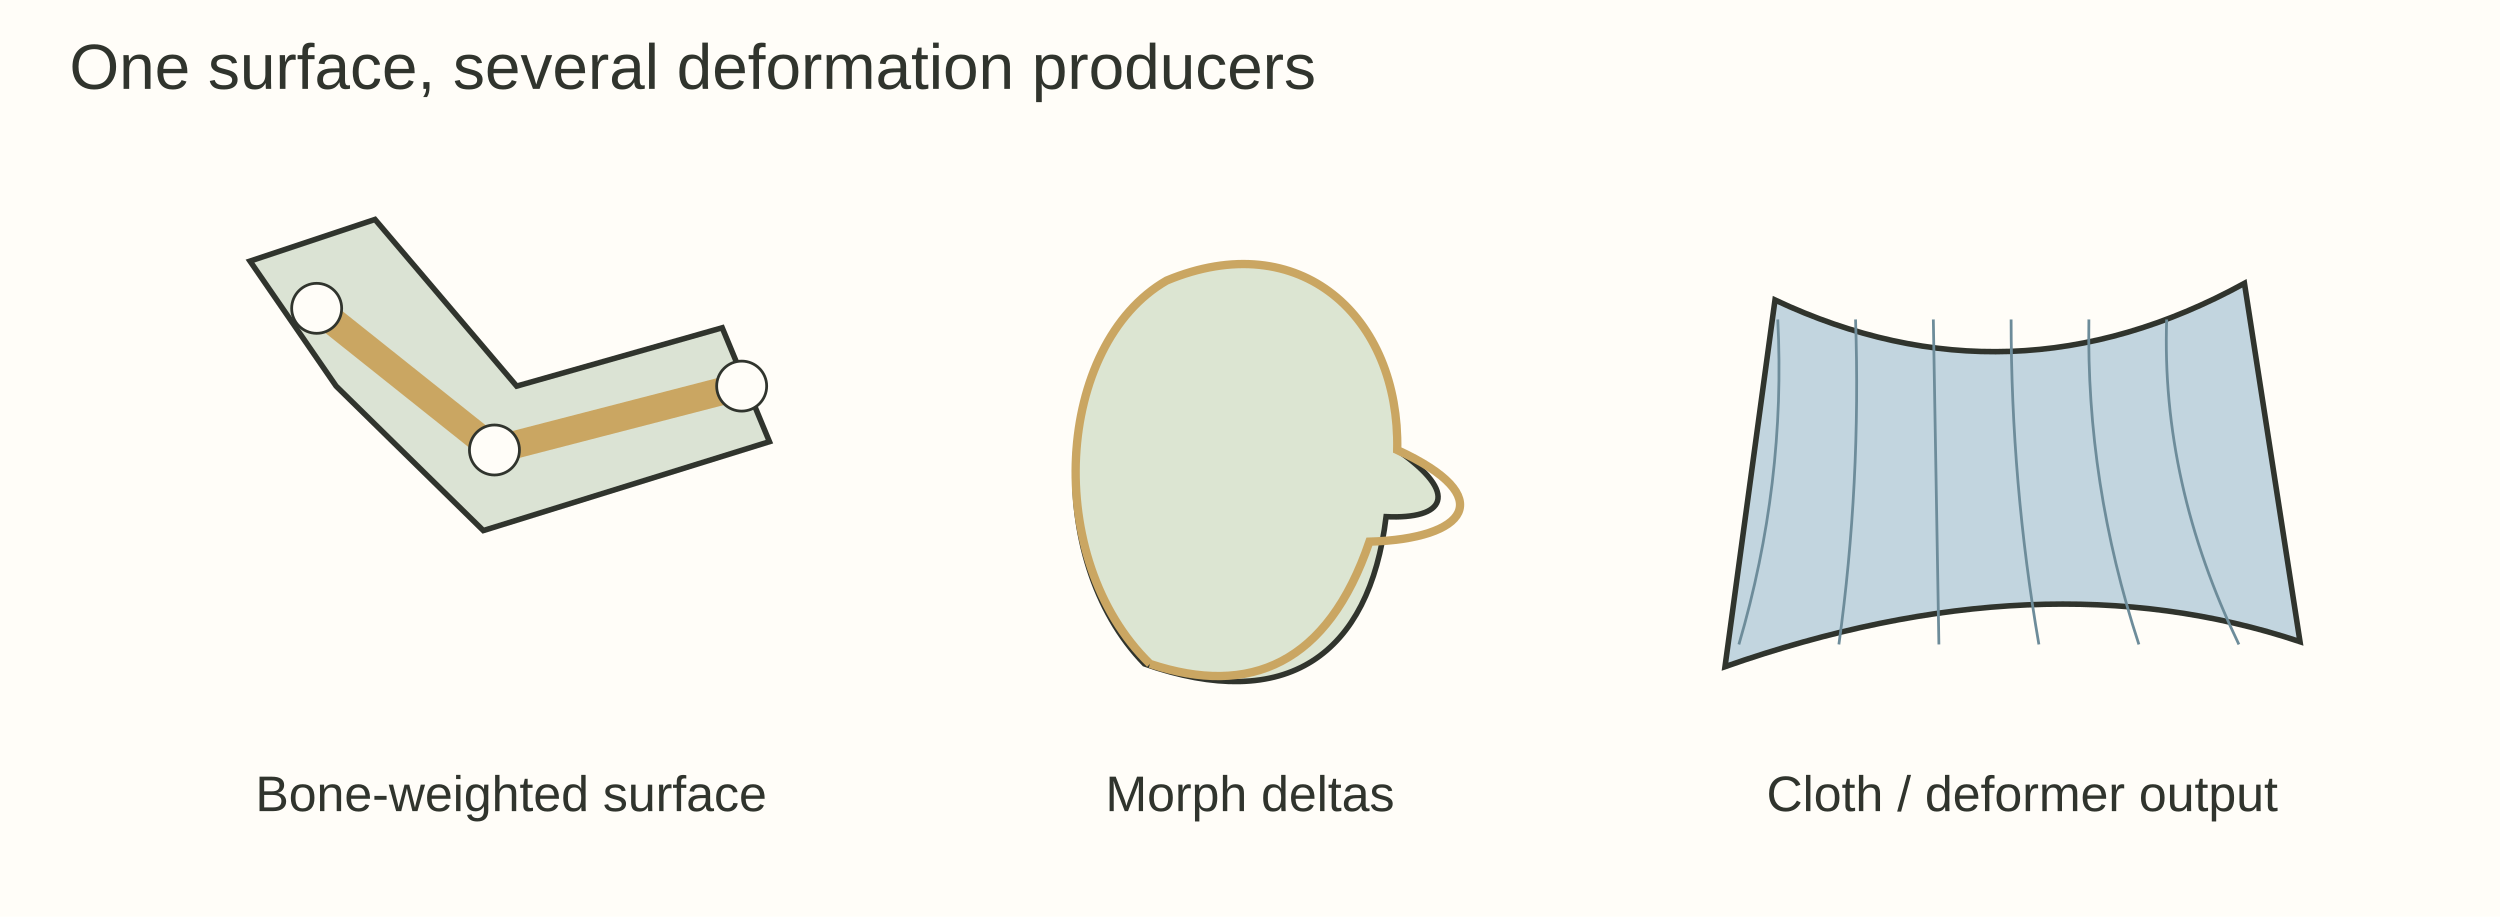
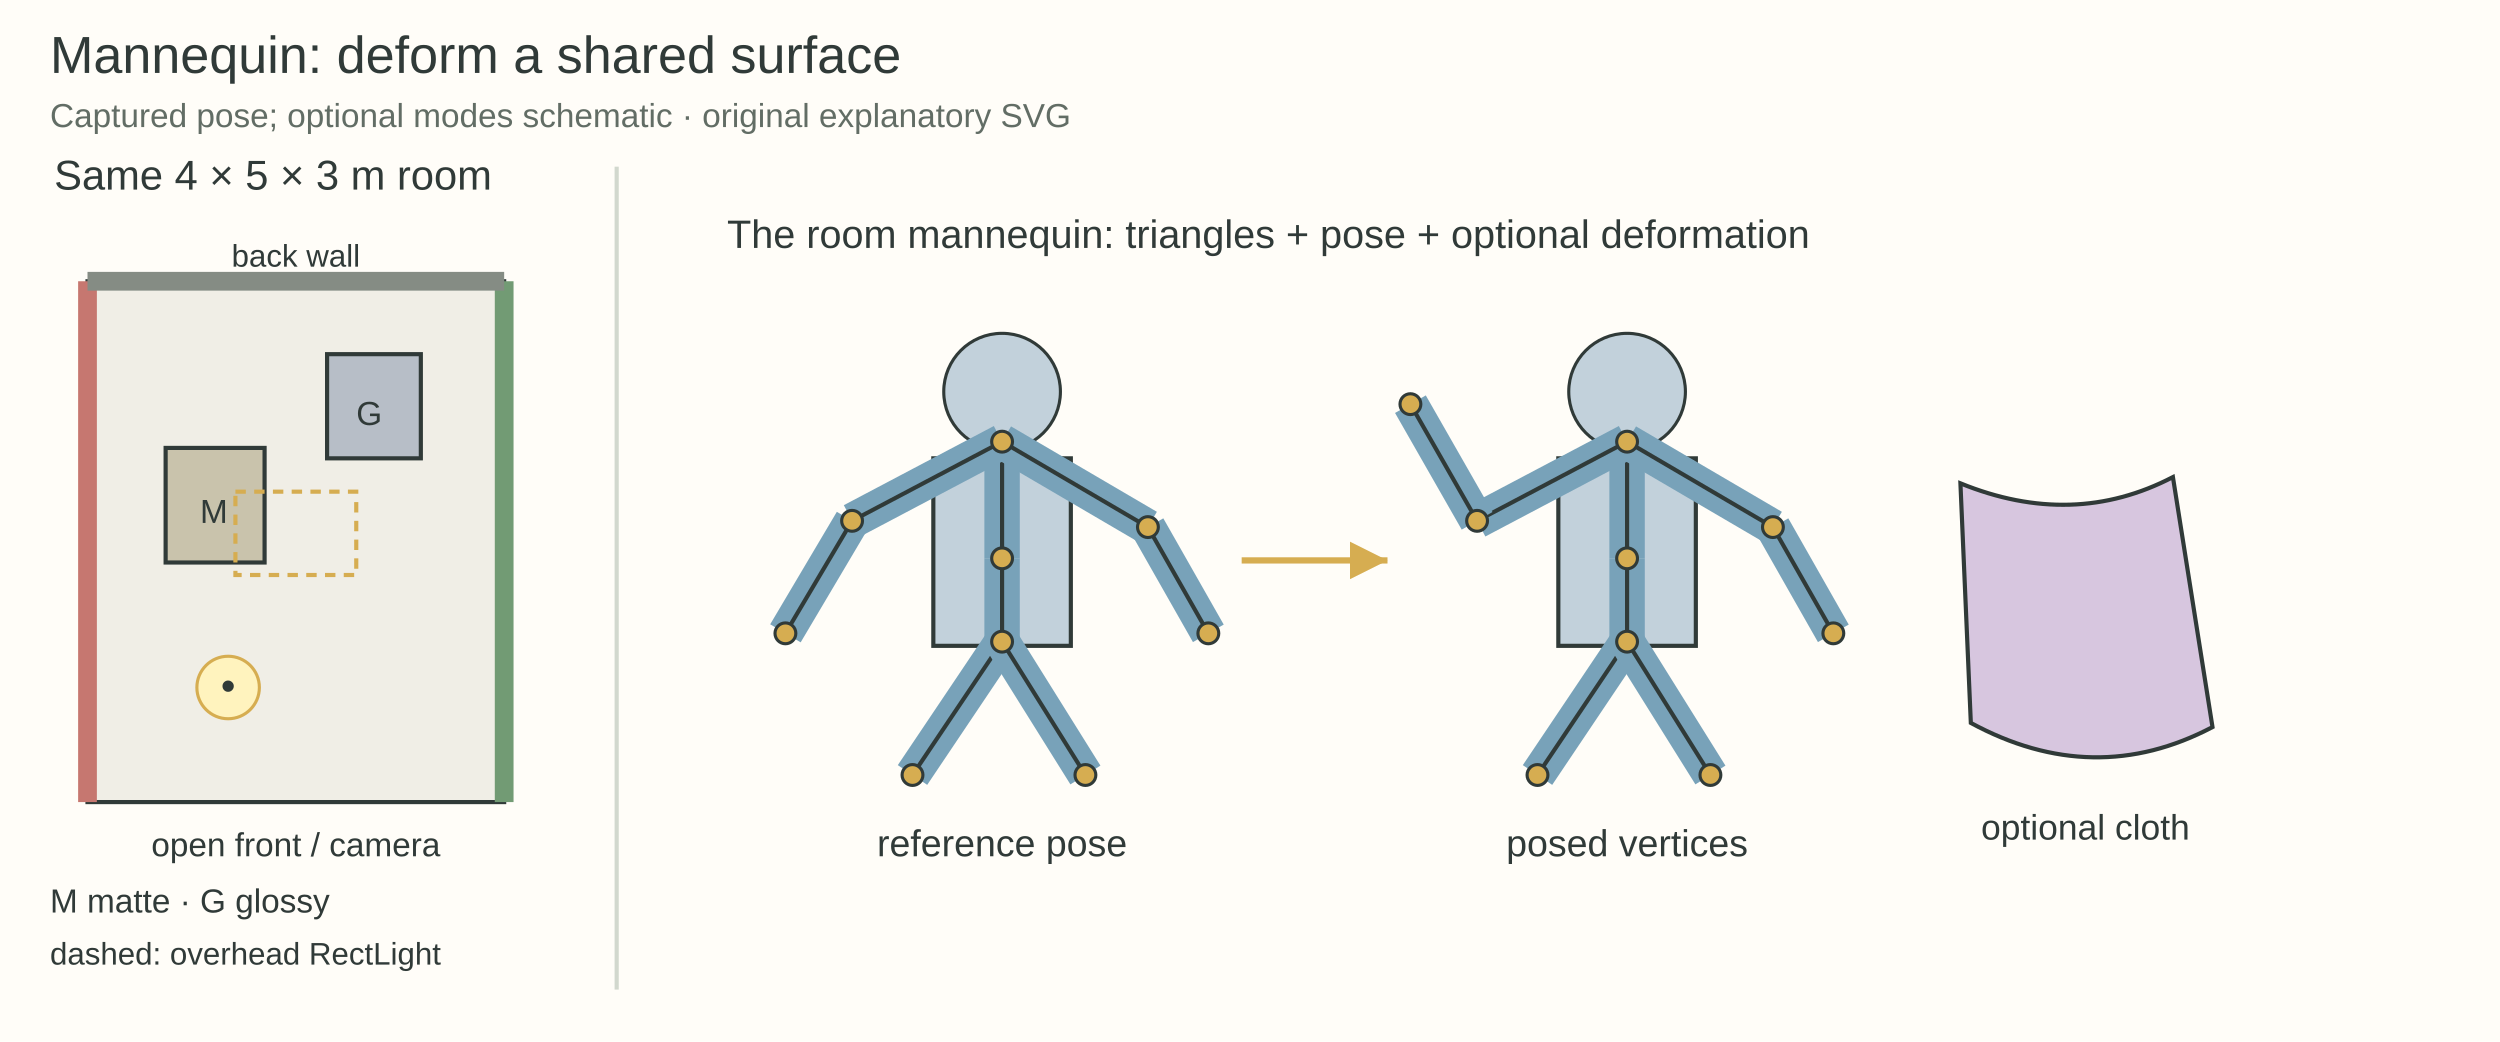
- <svg xmlns="http://www.w3.org/2000/svg" viewBox="0 0 900 330" role="img" aria-labelledby="title desc">
+ <svg xmlns="http://www.w3.org/2000/svg" viewBox="0 0 1200 500" role="img" aria-labelledby="title desc">
  <defs>
+     <marker id="arrow" markerWidth="8" markerHeight="8" refX="6" refY="3" orient="auto">
+       <path d="M0 0 L6 3 L0 6 Z" fill="#d6ad51" />
+     </marker>
    <radialGradient id="smoke">
-       <stop stop-color="#788879" stop-opacity=".65" />
-       <stop offset="1" stop-color="#aab6a3" stop-opacity="0" />
-     </radialGradient>
-     <radialGradient id="fire">
-       <stop stop-color="#ffe9a1" />
-       <stop offset=".5" stop-color="#df943f" stop-opacity=".85" />
-       <stop offset="1" stop-color="#df943f" stop-opacity="0" />
+       <stop stop-color="#748782" stop-opacity=".8" />
+       <stop offset="1" stop-color="#748782" stop-opacity="0" />
    </radialGradient>
  </defs>
-   <rect width="900" height="330" fill="#fffdf8" />
+   <rect width="1200" height="500" fill="#fffdf8" />
  <g font-family="Arial,sans-serif">
-     <text x="25" y="32" font-size="23" text-anchor="start" fill="#30342d">One surface, several deformation producers</text>
-     <polygon points="90,94 135,79 186,139 260,118 277,159 174,191 121,139" fill="#dbe3d4" stroke="#30342d" stroke-width="2" />
-     <line x1="114" y1="111" x2="178" y2="162" stroke="#caa662" stroke-width="10" />
-     <line x1="178" y1="162" x2="267" y2="139" stroke="#caa662" stroke-width="10" />
-     <circle cx="114" cy="111" r="9" fill="#fffdf8" stroke="#30342d" opacity="1" />
-     <circle cx="178" cy="162" r="9" fill="#fffdf8" stroke="#30342d" opacity="1" />
-     <circle cx="267" cy="139" r="9" fill="#fffdf8" stroke="#30342d" opacity="1" />
-     <text x="184" y="292" font-size="18" text-anchor="middle" fill="#30342d">Bone-weighted surface</text>
-     <path d="M412 239 C375 201 380 124 420 101 C468 81 504 114 503 162 C526 178 520 187 499 186 C493 236 463 257 412 239 Z" fill="#dce5d2" stroke="#30342d" stroke-width="2" />
-     <path d="M414 239 C375 201 380 124 420 101 C468 81 504 114 503 162 C540 179 528 194 493 195 C478 239 450 251 414 239" fill="none" stroke="#caa662" stroke-width="3" />
-     <text x="450" y="292" font-size="18" text-anchor="middle" fill="#30342d">Morph deltas</text>
-     <path d="M639 108 Q724 148 808 102 L828 231 Q735 200 621 240 Z" fill="#c2d5df" stroke="#30342d" stroke-width="2" />
-     <path d="M640 115 Q643 174 626 232" fill="none" stroke="#6d8c9a" stroke-width="1" />
-     <path d="M668 115 Q670 174 662 232" fill="none" stroke="#6d8c9a" stroke-width="1" />
-     <path d="M696 115 Q697 174 698 232" fill="none" stroke="#6d8c9a" stroke-width="1" />
-     <path d="M724 115 Q724 174 734 232" fill="none" stroke="#6d8c9a" stroke-width="1" />
-     <path d="M752 115 Q751 174 770 232" fill="none" stroke="#6d8c9a" stroke-width="1" />
-     <path d="M780 115 Q778 174 806 232" fill="none" stroke="#6d8c9a" stroke-width="1" />
-     <text x="728" y="292" font-size="18" text-anchor="middle" fill="#30342d">Cloth / deformer output</text>
+     <text x="24" y="35" font-size="25" fill="#303a38" text-anchor="start">Mannequin: deform a shared surface</text>
+     <text x="24" y="61" font-size="16" fill="#626d65" text-anchor="start">Captured pose; optional modes schematic · original explanatory SVG</text>
+     <line x1="296" y1="80" x2="296" y2="475" stroke="#d2d8ce" stroke-width="2" />
+     <text x="26" y="91" font-size="20" fill="#303a38" text-anchor="start">Same 4 × 5 × 3 m room</text>
+     <rect x="42" y="135" width="200" height="250" fill="#f0eee6" stroke="#303a38" stroke-width="2" />
+     <line x1="42" y1="135" x2="42" y2="385" stroke="#c67770" stroke-width="9" />
+     <line x1="242" y1="135" x2="242" y2="385" stroke="#729b74" stroke-width="9" />
+     <line x1="42" y1="135" x2="242" y2="135" stroke="#858c84" stroke-width="9" />
+     <rect x="79.5" y="215.0" width="47.5" height="55" fill="#c9c3ac" stroke="#303a38" stroke-width="2" />
+     <rect x="157.0" y="170.0" width="45.0" height="50" fill="#b7bec7" stroke="#303a38" stroke-width="2" />
+     <text x="96" y="251" font-size="16" fill="#303a38" text-anchor="start">M</text>
+     <text x="171" y="204" font-size="16" fill="#303a38" text-anchor="start">G</text>
+     <rect x="113" y="236" width="58" height="40" fill="none" stroke="#d6ad51" stroke-width="2" stroke-dasharray="5 4" />
+     <text x="142" y="128" font-size="15" fill="#303a38" text-anchor="middle">back wall</text>
+     <text x="142" y="411" font-size="16" fill="#303a38" text-anchor="middle">open front / camera</text>
+     <text x="24" y="438" font-size="16" fill="#303a38" text-anchor="start">M matte  ·  G glossy</text>
+     <text x="24" y="463" font-size="15" fill="#303a38" text-anchor="start">dashed: overhead RectLight</text>
+     <circle cx="109.50" cy="330.00" r="15" fill="#fff3be" stroke="#d6ad51" stroke-width="1.5" />
+     <text x="109.5" y="336.0" font-size="20" fill="#303a38" text-anchor="middle">•</text>
+     <g transform="translate(321 84) scale(1)">
+       <text x="28" y="35" font-size="19" fill="#303a38" text-anchor="start">The room mannequin: triangles + pose + optional deformation</text>
+       <circle cx="160.00" cy="104.00" r="28" fill="#c2d1db" stroke="#303a38" stroke-width="1.5" />
+       <rect x="127" y="136" width="66" height="90" fill="#c2d1db" stroke="#303a38" stroke-width="2" />
+       <line x1="160" y1="128" x2="160" y2="184" stroke="#78a2b9" stroke-width="17" />
+       <line x1="160" y1="128" x2="160" y2="184" stroke="#303a38" stroke-width="2" />
+       <line x1="160" y1="184" x2="160" y2="224" stroke="#78a2b9" stroke-width="17" />
+       <line x1="160" y1="184" x2="160" y2="224" stroke="#303a38" stroke-width="2" />
+       <line x1="160" y1="224" x2="117" y2="288" stroke="#78a2b9" stroke-width="17" />
+       <line x1="160" y1="224" x2="117" y2="288" stroke="#303a38" stroke-width="2" />
+       <line x1="160" y1="224" x2="200" y2="288" stroke="#78a2b9" stroke-width="17" />
+       <line x1="160" y1="224" x2="200" y2="288" stroke="#303a38" stroke-width="2" />
+       <line x1="160" y1="128" x2="88" y2="166" stroke="#78a2b9" stroke-width="17" />
+       <line x1="160" y1="128" x2="88" y2="166" stroke="#303a38" stroke-width="2" />
+       <line x1="88" y1="166" x2="56" y2="220" stroke="#78a2b9" stroke-width="17" />
+       <line x1="88" y1="166" x2="56" y2="220" stroke="#303a38" stroke-width="2" />
+       <line x1="160" y1="128" x2="230" y2="169" stroke="#78a2b9" stroke-width="17" />
+       <line x1="160" y1="128" x2="230" y2="169" stroke="#303a38" stroke-width="2" />
+       <line x1="230" y1="169" x2="259" y2="220" stroke="#78a2b9" stroke-width="17" />
+       <line x1="230" y1="169" x2="259" y2="220" stroke="#303a38" stroke-width="2" />
+       <circle cx="160.00" cy="128.00" r="5" fill="#d6ad51" stroke="#303a38" stroke-width="1.5" />
+       <circle cx="160.00" cy="184.00" r="5" fill="#d6ad51" stroke="#303a38" stroke-width="1.5" />
+       <circle cx="160.00" cy="224.00" r="5" fill="#d6ad51" stroke="#303a38" stroke-width="1.5" />
+       <circle cx="117.00" cy="288.00" r="5" fill="#d6ad51" stroke="#303a38" stroke-width="1.5" />
+       <circle cx="200.00" cy="288.00" r="5" fill="#d6ad51" stroke="#303a38" stroke-width="1.5" />
+       <circle cx="88.00" cy="166.00" r="5" fill="#d6ad51" stroke="#303a38" stroke-width="1.5" />
+       <circle cx="56.00" cy="220.00" r="5" fill="#d6ad51" stroke="#303a38" stroke-width="1.5" />
+       <circle cx="230.00" cy="169.00" r="5" fill="#d6ad51" stroke="#303a38" stroke-width="1.5" />
+       <circle cx="259.00" cy="220.00" r="5" fill="#d6ad51" stroke="#303a38" stroke-width="1.5" />
+       <circle cx="460.00" cy="104.00" r="28" fill="#c2d1db" stroke="#303a38" stroke-width="1.5" />
+       <rect x="427" y="136" width="66" height="90" fill="#c2d1db" stroke="#303a38" stroke-width="2" />
+       <line x1="460" y1="128" x2="460" y2="184" stroke="#78a2b9" stroke-width="17" />
+       <line x1="460" y1="128" x2="460" y2="184" stroke="#303a38" stroke-width="2" />
+       <line x1="460" y1="184" x2="460" y2="224" stroke="#78a2b9" stroke-width="17" />
+       <line x1="460" y1="184" x2="460" y2="224" stroke="#303a38" stroke-width="2" />
+       <line x1="460" y1="224" x2="417" y2="288" stroke="#78a2b9" stroke-width="17" />
+       <line x1="460" y1="224" x2="417" y2="288" stroke="#303a38" stroke-width="2" />
+       <line x1="460" y1="224" x2="500" y2="288" stroke="#78a2b9" stroke-width="17" />
+       <line x1="460" y1="224" x2="500" y2="288" stroke="#303a38" stroke-width="2" />
+       <line x1="460" y1="128" x2="388" y2="166" stroke="#78a2b9" stroke-width="17" />
+       <line x1="460" y1="128" x2="388" y2="166" stroke="#303a38" stroke-width="2" />
+       <line x1="388" y1="166" x2="356" y2="110" stroke="#78a2b9" stroke-width="17" />
+       <line x1="388" y1="166" x2="356" y2="110" stroke="#303a38" stroke-width="2" />
+       <line x1="460" y1="128" x2="530" y2="169" stroke="#78a2b9" stroke-width="17" />
+       <line x1="460" y1="128" x2="530" y2="169" stroke="#303a38" stroke-width="2" />
+       <line x1="530" y1="169" x2="559" y2="220" stroke="#78a2b9" stroke-width="17" />
+       <line x1="530" y1="169" x2="559" y2="220" stroke="#303a38" stroke-width="2" />
+       <circle cx="460.00" cy="128.00" r="5" fill="#d6ad51" stroke="#303a38" stroke-width="1.5" />
+       <circle cx="460.00" cy="184.00" r="5" fill="#d6ad51" stroke="#303a38" stroke-width="1.5" />
+       <circle cx="460.00" cy="224.00" r="5" fill="#d6ad51" stroke="#303a38" stroke-width="1.5" />
+       <circle cx="417.00" cy="288.00" r="5" fill="#d6ad51" stroke="#303a38" stroke-width="1.5" />
+       <circle cx="500.00" cy="288.00" r="5" fill="#d6ad51" stroke="#303a38" stroke-width="1.5" />
+       <circle cx="388.00" cy="166.00" r="5" fill="#d6ad51" stroke="#303a38" stroke-width="1.5" />
+       <circle cx="356.00" cy="110.00" r="5" fill="#d6ad51" stroke="#303a38" stroke-width="1.5" />
+       <circle cx="530.00" cy="169.00" r="5" fill="#d6ad51" stroke="#303a38" stroke-width="1.5" />
+       <circle cx="559.00" cy="220.00" r="5" fill="#d6ad51" stroke="#303a38" stroke-width="1.5" />
+       <line x1="275" y1="185" x2="345" y2="185" stroke="#d6ad51" stroke-width="3" marker-end="url(#arrow)" />
+       <text x="160" y="327" font-size="18" fill="#303a38" text-anchor="middle">reference pose</text>
+       <text x="460" y="327" font-size="18" fill="#303a38" text-anchor="middle">posed vertices</text>
+       <path d="M620 148 Q674 170 722 145 L741 265 Q684 295 625 263 Z" fill="#d7c6df" stroke="#303a38" stroke-width="2" />
+       <text x="680" y="319" font-size="17" fill="#303a38" text-anchor="middle">optional cloth</text>
+     </g>
  </g>
</svg>
